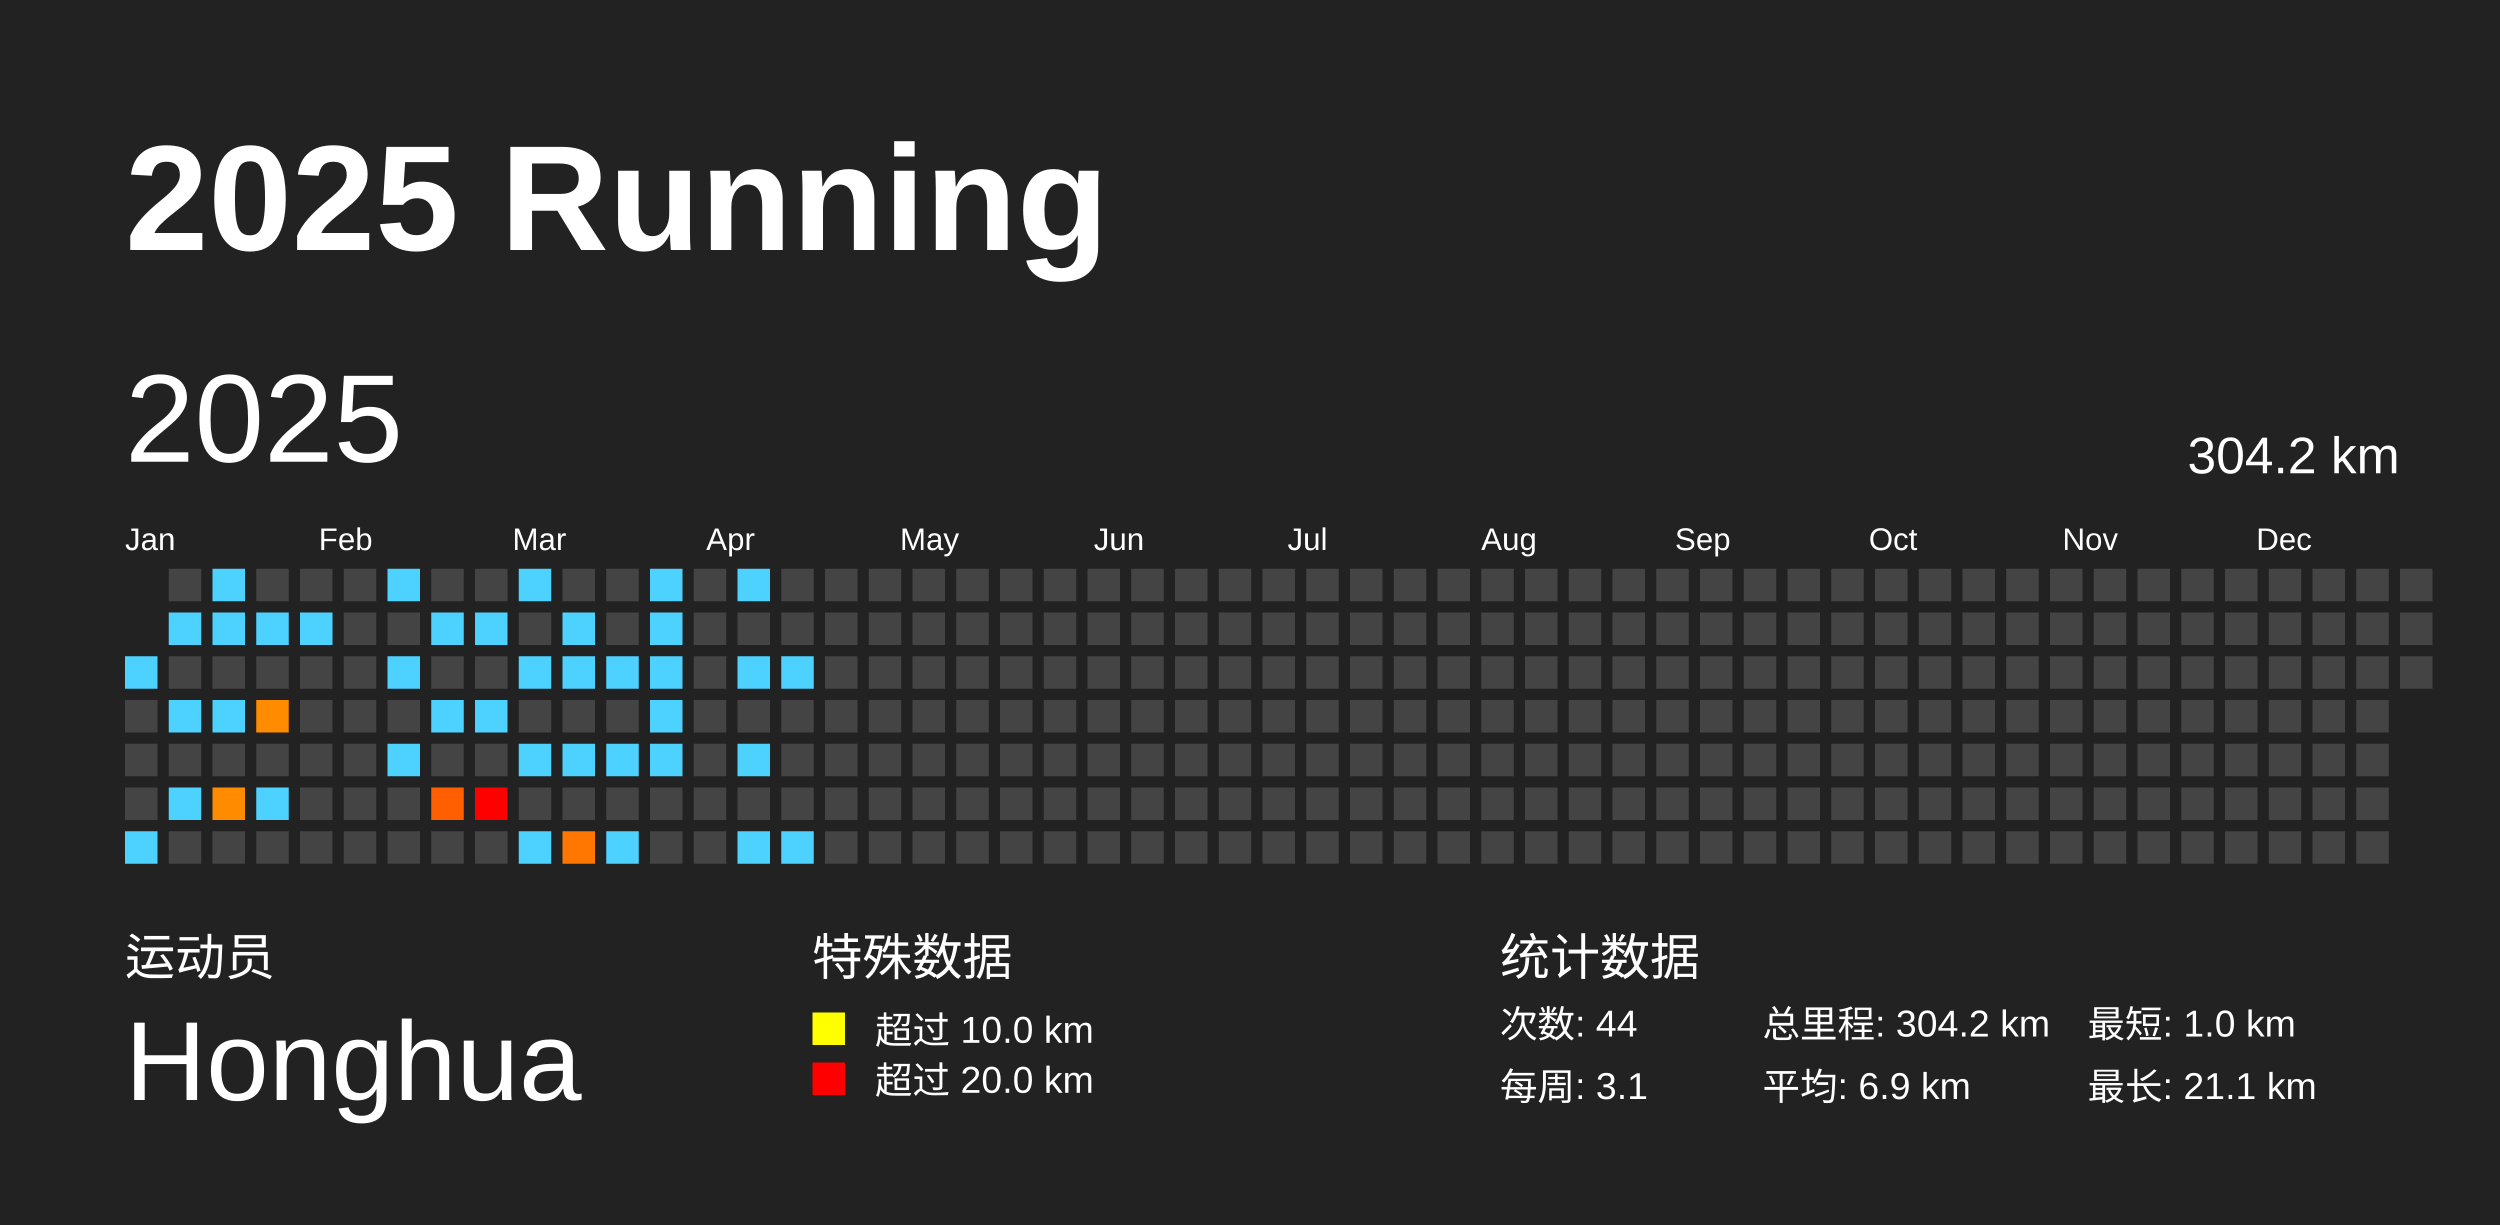
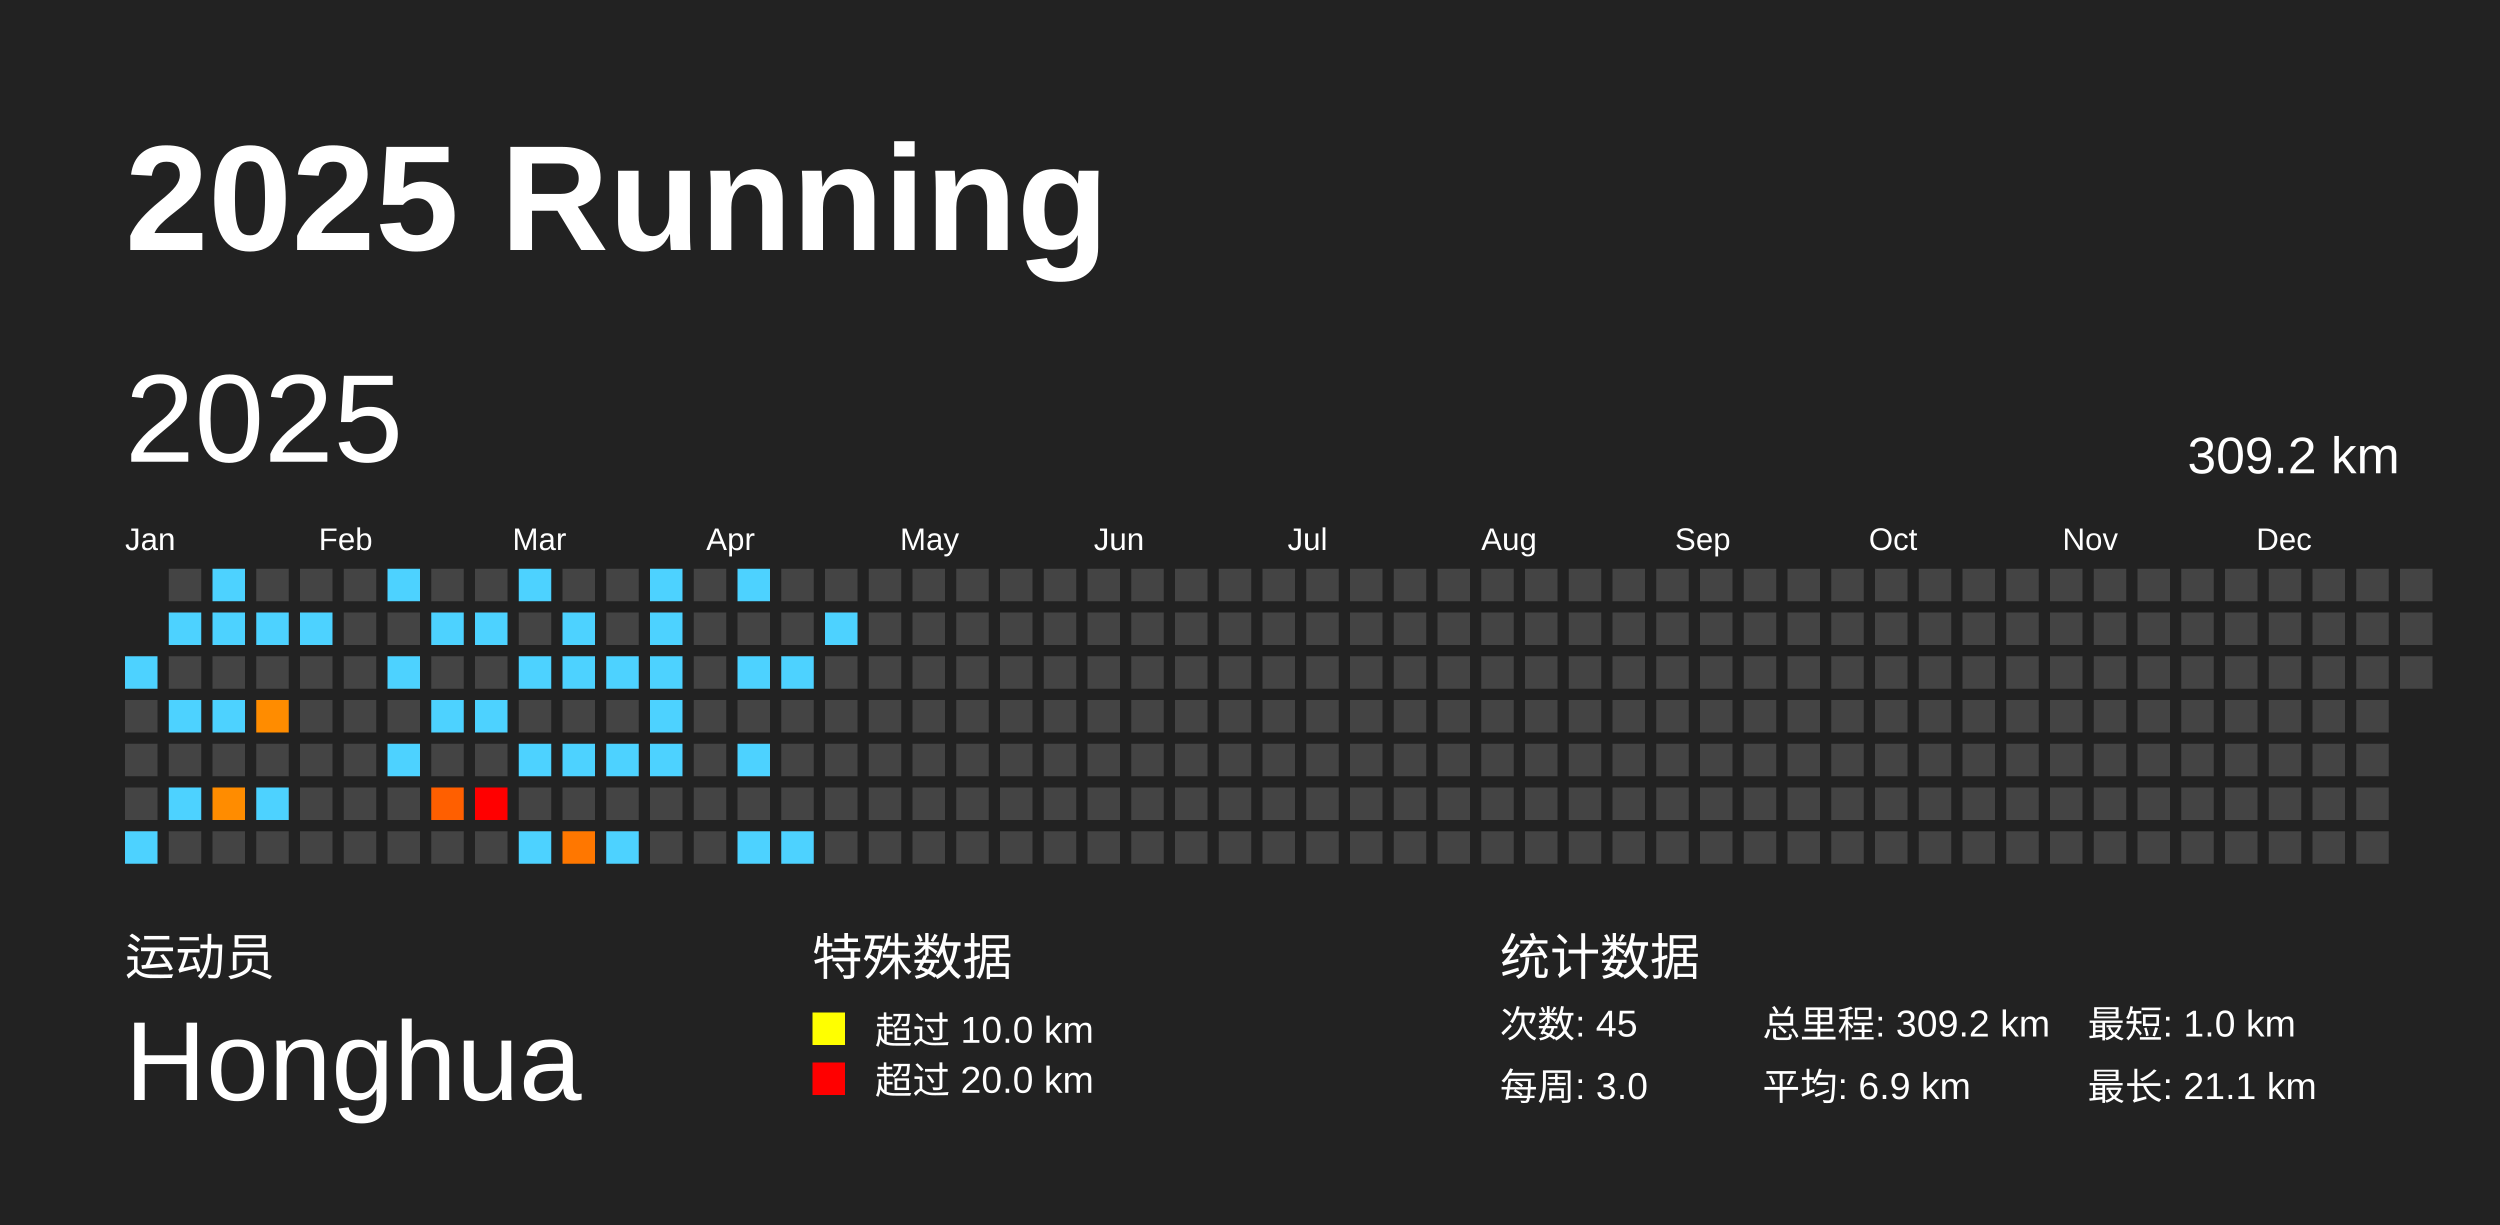
<svg xmlns="http://www.w3.org/2000/svg" baseProfile="full" height="98mm" version="1.1" viewBox="0,0,200,98" width="200mm">
  <defs />
  <rect fill="#222222" height="98" width="200" x="0" y="0" />
  <text fill="#FFFFFF" style="font-size:12px; font-family:Arial; font-weight:bold;" x="10" y="20">2025 Running</text>
  <text fill="#FFFFFF" style="font-size:4px; font-family:Arial" x="10" y="78">运动员</text>
  <text fill="#FFFFFF" style="font-size:9px; font-family:Arial" x="10" y="88">Honghua</text>
  <text fill="#FFFFFF" style="font-size:4px; font-family:Arial" x="65" y="78">特殊数据</text>
  <rect fill="yellow" height="2.6" width="2.6" x="65" y="81" />
  <text fill="#FFFFFF" style="font-size:3px; font-family:Arial" x="70" y="83.5">超过 10.0 km</text>
  <rect fill="red" height="2.6" width="2.6" x="65" y="85" />
  <text fill="#FFFFFF" style="font-size:3px; font-family:Arial" x="70" y="87.5">超过 20.0 km</text>
  <text fill="#FFFFFF" style="font-size:4px; font-family:Arial" x="120" y="78">统计数据</text>
-   <text fill="#FFFFFF" style="font-size:3px; font-family:Arial" x="120" y="83">次数: 44</text>
-   <text fill="#FFFFFF" style="font-size:3px; font-family:Arial" x="120" y="88">每周: 3.1</text>
-   <text fill="#FFFFFF" style="font-size:3px; font-family:Arial" x="141" y="83">总里程: 304.2 km</text>
+   <text fill="#FFFFFF" style="font-size:3px; font-family:Arial" x="120" y="83">次数: 45</text>
+   <text fill="#FFFFFF" style="font-size:3px; font-family:Arial" x="120" y="88">每周: 3.0</text>
+   <text fill="#FFFFFF" style="font-size:3px; font-family:Arial" x="141" y="83">总里程: 309.2 km</text>
  <text fill="#FFFFFF" style="font-size:3px; font-family:Arial" x="141" y="88">平均: 6.9 km</text>
  <text fill="#FFFFFF" style="font-size:3px; font-family:Arial" x="167" y="83">最短: 1.0 km</text>
  <text fill="#FFFFFF" style="font-size:3px; font-family:Arial" x="167" y="88">最长: 21.1 km</text>
  <text dominant-baseline="hanging" fill="#FFFFFF" style="font-size:10.0px; font-family:Arial;" x="10" y="30">2025</text>
-   <text dominant-baseline="hanging" fill="#FFFFFF" style="font-size:4.125px; font-family:Arial;" x="175" y="35">304.2 km</text>
+   <text dominant-baseline="hanging" fill="#FFFFFF" style="font-size:4.125px; font-family:Arial;" x="175" y="35">309.2 km</text>
  <text fill="#FFFFFF" style="font-size:2.5px; font-family:Arial" x="10.0" y="44">Jan</text>
  <text fill="#FFFFFF" style="font-size:2.5px; font-family:Arial" x="25.5" y="44">Feb</text>
  <text fill="#FFFFFF" style="font-size:2.5px; font-family:Arial" x="41.0" y="44">Mar</text>
  <text fill="#FFFFFF" style="font-size:2.5px; font-family:Arial" x="56.5" y="44">Apr</text>
  <text fill="#FFFFFF" style="font-size:2.5px; font-family:Arial" x="72.0" y="44">May</text>
  <text fill="#FFFFFF" style="font-size:2.5px; font-family:Arial" x="87.5" y="44">Jun</text>
  <text fill="#FFFFFF" style="font-size:2.5px; font-family:Arial" x="103.0" y="44">Jul</text>
  <text fill="#FFFFFF" style="font-size:2.5px; font-family:Arial" x="118.5" y="44">Aug</text>
  <text fill="#FFFFFF" style="font-size:2.5px; font-family:Arial" x="134.0" y="44">Sep</text>
  <text fill="#FFFFFF" style="font-size:2.5px; font-family:Arial" x="149.5" y="44">Oct</text>
  <text fill="#FFFFFF" style="font-size:2.5px; font-family:Arial" x="165.0" y="44">Nov</text>
  <text fill="#FFFFFF" style="font-size:2.5px; font-family:Arial" x="180.5" y="44">Dec</text>
  <rect fill="#4dd2ff" height="2.6" width="2.6" x="10.0" y="52.5" />
  <rect fill="#444444" height="2.6" width="2.6" x="10.0" y="56.0" />
  <rect fill="#444444" height="2.6" width="2.6" x="10.0" y="59.5" />
  <rect fill="#444444" height="2.6" width="2.6" x="10.0" y="63.0" />
  <rect fill="#4dd2ff" height="2.6" width="2.6" x="10.0" y="66.5" />
  <rect fill="#444444" height="2.6" width="2.6" x="13.5" y="45.5" />
  <rect fill="#4dd2ff" height="2.6" width="2.6" x="13.5" y="49.0" />
  <rect fill="#444444" height="2.6" width="2.6" x="13.5" y="52.5" />
  <rect fill="#4dd2ff" height="2.6" width="2.6" x="13.5" y="56.0" />
  <rect fill="#444444" height="2.6" width="2.6" x="13.5" y="59.5" />
  <rect fill="#4dd2ff" height="2.6" width="2.6" x="13.5" y="63.0" />
  <rect fill="#444444" height="2.6" width="2.6" x="13.5" y="66.5" />
  <rect fill="#4dd2ff" height="2.6" width="2.6" x="17.0" y="45.5" />
  <rect fill="#4dd2ff" height="2.6" width="2.6" x="17.0" y="49.0" />
  <rect fill="#444444" height="2.6" width="2.6" x="17.0" y="52.5" />
  <rect fill="#4dd2ff" height="2.6" width="2.6" x="17.0" y="56.0" />
  <rect fill="#444444" height="2.6" width="2.6" x="17.0" y="59.5" />
  <rect fill="#ff8c00" height="2.6" width="2.6" x="17.0" y="63.0" />
  <rect fill="#444444" height="2.6" width="2.6" x="17.0" y="66.5" />
  <rect fill="#444444" height="2.6" width="2.6" x="20.5" y="45.5" />
  <rect fill="#4dd2ff" height="2.6" width="2.6" x="20.5" y="49.0" />
  <rect fill="#444444" height="2.6" width="2.6" x="20.5" y="52.5" />
  <rect fill="#ff8c00" height="2.6" width="2.6" x="20.5" y="56.0" />
  <rect fill="#444444" height="2.6" width="2.6" x="20.5" y="59.5" />
  <rect fill="#4dd2ff" height="2.6" width="2.6" x="20.5" y="63.0" />
  <rect fill="#444444" height="2.6" width="2.6" x="20.5" y="66.5" />
  <rect fill="#444444" height="2.6" width="2.6" x="24.0" y="45.5" />
  <rect fill="#4dd2ff" height="2.6" width="2.6" x="24.0" y="49.0" />
  <rect fill="#444444" height="2.6" width="2.6" x="24.0" y="52.5" />
  <rect fill="#444444" height="2.6" width="2.6" x="24.0" y="56.0" />
  <rect fill="#444444" height="2.6" width="2.6" x="24.0" y="59.5" />
  <rect fill="#444444" height="2.6" width="2.6" x="24.0" y="63.0" />
  <rect fill="#444444" height="2.6" width="2.6" x="24.0" y="66.5" />
  <rect fill="#444444" height="2.6" width="2.6" x="27.5" y="45.5" />
  <rect fill="#444444" height="2.6" width="2.6" x="27.5" y="49.0" />
  <rect fill="#444444" height="2.6" width="2.6" x="27.5" y="52.5" />
  <rect fill="#444444" height="2.6" width="2.6" x="27.5" y="56.0" />
  <rect fill="#444444" height="2.6" width="2.6" x="27.5" y="59.5" />
  <rect fill="#444444" height="2.6" width="2.6" x="27.5" y="63.0" />
  <rect fill="#444444" height="2.6" width="2.6" x="27.5" y="66.5" />
  <rect fill="#4dd2ff" height="2.6" width="2.6" x="31.0" y="45.5" />
  <rect fill="#444444" height="2.6" width="2.6" x="31.0" y="49.0" />
  <rect fill="#4dd2ff" height="2.6" width="2.6" x="31.0" y="52.5" />
  <rect fill="#444444" height="2.6" width="2.6" x="31.0" y="56.0" />
  <rect fill="#4dd2ff" height="2.6" width="2.6" x="31.0" y="59.5" />
  <rect fill="#444444" height="2.6" width="2.6" x="31.0" y="63.0" />
  <rect fill="#444444" height="2.6" width="2.6" x="31.0" y="66.5" />
  <rect fill="#444444" height="2.6" width="2.6" x="34.5" y="45.5" />
  <rect fill="#4dd2ff" height="2.6" width="2.6" x="34.5" y="49.0" />
  <rect fill="#444444" height="2.6" width="2.6" x="34.5" y="52.5" />
  <rect fill="#4dd2ff" height="2.6" width="2.6" x="34.5" y="56.0" />
  <rect fill="#444444" height="2.6" width="2.6" x="34.5" y="59.5" />
  <rect fill="#ff5f00" height="2.6" width="2.6" x="34.5" y="63.0" />
  <rect fill="#444444" height="2.6" width="2.6" x="34.5" y="66.5" />
  <rect fill="#444444" height="2.6" width="2.6" x="38.0" y="45.5" />
  <rect fill="#4dd2ff" height="2.6" width="2.6" x="38.0" y="49.0" />
  <rect fill="#444444" height="2.6" width="2.6" x="38.0" y="52.5" />
  <rect fill="#4dd2ff" height="2.6" width="2.6" x="38.0" y="56.0" />
  <rect fill="#444444" height="2.6" width="2.6" x="38.0" y="59.5" />
  <rect fill="red" height="2.6" width="2.6" x="38.0" y="63.0" />
  <rect fill="#444444" height="2.6" width="2.6" x="38.0" y="66.5" />
  <rect fill="#4dd2ff" height="2.6" width="2.6" x="41.5" y="45.5" />
  <rect fill="#444444" height="2.6" width="2.6" x="41.5" y="49.0" />
  <rect fill="#4dd2ff" height="2.6" width="2.6" x="41.5" y="52.5" />
  <rect fill="#444444" height="2.6" width="2.6" x="41.5" y="56.0" />
  <rect fill="#4dd2ff" height="2.6" width="2.6" x="41.5" y="59.5" />
  <rect fill="#444444" height="2.6" width="2.6" x="41.5" y="63.0" />
  <rect fill="#4dd2ff" height="2.6" width="2.6" x="41.5" y="66.5" />
  <rect fill="#444444" height="2.6" width="2.6" x="45.0" y="45.5" />
  <rect fill="#4dd2ff" height="2.6" width="2.6" x="45.0" y="49.0" />
  <rect fill="#4dd2ff" height="2.6" width="2.6" x="45.0" y="52.5" />
  <rect fill="#444444" height="2.6" width="2.6" x="45.0" y="56.0" />
  <rect fill="#4dd2ff" height="2.6" width="2.6" x="45.0" y="59.5" />
  <rect fill="#444444" height="2.6" width="2.6" x="45.0" y="63.0" />
  <rect fill="#ff7700" height="2.6" width="2.6" x="45.0" y="66.5" />
  <rect fill="#444444" height="2.6" width="2.6" x="48.5" y="45.5" />
  <rect fill="#444444" height="2.6" width="2.6" x="48.5" y="49.0" />
  <rect fill="#4dd2ff" height="2.6" width="2.6" x="48.5" y="52.5" />
  <rect fill="#444444" height="2.6" width="2.6" x="48.5" y="56.0" />
  <rect fill="#4dd2ff" height="2.6" width="2.6" x="48.5" y="59.5" />
  <rect fill="#444444" height="2.6" width="2.6" x="48.5" y="63.0" />
  <rect fill="#4dd2ff" height="2.6" width="2.6" x="48.5" y="66.5" />
  <rect fill="#4dd2ff" height="2.6" width="2.6" x="52.0" y="45.5" />
  <rect fill="#4dd2ff" height="2.6" width="2.6" x="52.0" y="49.0" />
  <rect fill="#4dd2ff" height="2.6" width="2.6" x="52.0" y="52.5" />
  <rect fill="#4dd2ff" height="2.6" width="2.6" x="52.0" y="56.0" />
  <rect fill="#4dd2ff" height="2.6" width="2.6" x="52.0" y="59.5" />
  <rect fill="#444444" height="2.6" width="2.6" x="52.0" y="63.0" />
  <rect fill="#444444" height="2.6" width="2.6" x="52.0" y="66.5" />
  <rect fill="#444444" height="2.6" width="2.6" x="55.5" y="45.5" />
  <rect fill="#444444" height="2.6" width="2.6" x="55.5" y="49.0" />
  <rect fill="#444444" height="2.6" width="2.6" x="55.5" y="52.5" />
  <rect fill="#444444" height="2.6" width="2.6" x="55.5" y="56.0" />
  <rect fill="#444444" height="2.6" width="2.6" x="55.5" y="59.5" />
  <rect fill="#444444" height="2.6" width="2.6" x="55.5" y="63.0" />
  <rect fill="#444444" height="2.6" width="2.6" x="55.5" y="66.5" />
  <rect fill="#4dd2ff" height="2.6" width="2.6" x="59.0" y="45.5" />
  <rect fill="#444444" height="2.6" width="2.6" x="59.0" y="49.0" />
  <rect fill="#4dd2ff" height="2.6" width="2.6" x="59.0" y="52.5" />
  <rect fill="#444444" height="2.6" width="2.6" x="59.0" y="56.0" />
  <rect fill="#4dd2ff" height="2.6" width="2.6" x="59.0" y="59.5" />
  <rect fill="#444444" height="2.6" width="2.6" x="59.0" y="63.0" />
  <rect fill="#4dd2ff" height="2.6" width="2.6" x="59.0" y="66.5" />
  <rect fill="#444444" height="2.6" width="2.6" x="62.5" y="45.5" />
  <rect fill="#444444" height="2.6" width="2.6" x="62.5" y="49.0" />
  <rect fill="#4dd2ff" height="2.6" width="2.6" x="62.5" y="52.5" />
  <rect fill="#444444" height="2.6" width="2.6" x="62.5" y="56.0" />
  <rect fill="#444444" height="2.6" width="2.6" x="62.5" y="59.5" />
  <rect fill="#444444" height="2.6" width="2.6" x="62.5" y="63.0" />
  <rect fill="#4dd2ff" height="2.6" width="2.6" x="62.5" y="66.5" />
  <rect fill="#444444" height="2.6" width="2.6" x="66.0" y="45.5" />
-   <rect fill="#444444" height="2.6" width="2.6" x="66.0" y="49.0" />
+   <rect fill="#4dd2ff" height="2.6" width="2.6" x="66.0" y="49.0" />
  <rect fill="#444444" height="2.6" width="2.6" x="66.0" y="52.5" />
  <rect fill="#444444" height="2.6" width="2.6" x="66.0" y="56.0" />
  <rect fill="#444444" height="2.6" width="2.6" x="66.0" y="59.5" />
  <rect fill="#444444" height="2.6" width="2.6" x="66.0" y="63.0" />
  <rect fill="#444444" height="2.6" width="2.6" x="66.0" y="66.5" />
  <rect fill="#444444" height="2.6" width="2.6" x="69.5" y="45.5" />
  <rect fill="#444444" height="2.6" width="2.6" x="69.5" y="49.0" />
  <rect fill="#444444" height="2.6" width="2.6" x="69.5" y="52.5" />
  <rect fill="#444444" height="2.6" width="2.6" x="69.5" y="56.0" />
  <rect fill="#444444" height="2.6" width="2.6" x="69.5" y="59.5" />
  <rect fill="#444444" height="2.6" width="2.6" x="69.5" y="63.0" />
  <rect fill="#444444" height="2.6" width="2.6" x="69.5" y="66.5" />
  <rect fill="#444444" height="2.6" width="2.6" x="73.0" y="45.5" />
  <rect fill="#444444" height="2.6" width="2.6" x="73.0" y="49.0" />
  <rect fill="#444444" height="2.6" width="2.6" x="73.0" y="52.5" />
  <rect fill="#444444" height="2.6" width="2.6" x="73.0" y="56.0" />
  <rect fill="#444444" height="2.6" width="2.6" x="73.0" y="59.5" />
  <rect fill="#444444" height="2.6" width="2.6" x="73.0" y="63.0" />
  <rect fill="#444444" height="2.6" width="2.6" x="73.0" y="66.5" />
  <rect fill="#444444" height="2.6" width="2.6" x="76.5" y="45.5" />
  <rect fill="#444444" height="2.6" width="2.6" x="76.5" y="49.0" />
  <rect fill="#444444" height="2.6" width="2.6" x="76.5" y="52.5" />
  <rect fill="#444444" height="2.6" width="2.6" x="76.5" y="56.0" />
  <rect fill="#444444" height="2.6" width="2.6" x="76.5" y="59.5" />
  <rect fill="#444444" height="2.6" width="2.6" x="76.5" y="63.0" />
  <rect fill="#444444" height="2.6" width="2.6" x="76.5" y="66.5" />
  <rect fill="#444444" height="2.6" width="2.6" x="80.0" y="45.5" />
  <rect fill="#444444" height="2.6" width="2.6" x="80.0" y="49.0" />
  <rect fill="#444444" height="2.6" width="2.6" x="80.0" y="52.5" />
  <rect fill="#444444" height="2.6" width="2.6" x="80.0" y="56.0" />
  <rect fill="#444444" height="2.6" width="2.6" x="80.0" y="59.5" />
  <rect fill="#444444" height="2.6" width="2.6" x="80.0" y="63.0" />
  <rect fill="#444444" height="2.6" width="2.6" x="80.0" y="66.5" />
  <rect fill="#444444" height="2.6" width="2.6" x="83.5" y="45.5" />
  <rect fill="#444444" height="2.6" width="2.6" x="83.5" y="49.0" />
  <rect fill="#444444" height="2.6" width="2.6" x="83.5" y="52.5" />
  <rect fill="#444444" height="2.6" width="2.6" x="83.5" y="56.0" />
  <rect fill="#444444" height="2.6" width="2.6" x="83.5" y="59.5" />
  <rect fill="#444444" height="2.6" width="2.6" x="83.5" y="63.0" />
  <rect fill="#444444" height="2.6" width="2.6" x="83.5" y="66.5" />
  <rect fill="#444444" height="2.6" width="2.6" x="87.0" y="45.5" />
  <rect fill="#444444" height="2.6" width="2.6" x="87.0" y="49.0" />
  <rect fill="#444444" height="2.6" width="2.6" x="87.0" y="52.5" />
  <rect fill="#444444" height="2.6" width="2.6" x="87.0" y="56.0" />
  <rect fill="#444444" height="2.6" width="2.6" x="87.0" y="59.5" />
  <rect fill="#444444" height="2.6" width="2.6" x="87.0" y="63.0" />
  <rect fill="#444444" height="2.6" width="2.6" x="87.0" y="66.5" />
  <rect fill="#444444" height="2.6" width="2.6" x="90.5" y="45.5" />
  <rect fill="#444444" height="2.6" width="2.6" x="90.5" y="49.0" />
  <rect fill="#444444" height="2.6" width="2.6" x="90.5" y="52.5" />
  <rect fill="#444444" height="2.6" width="2.6" x="90.5" y="56.0" />
  <rect fill="#444444" height="2.6" width="2.6" x="90.5" y="59.5" />
  <rect fill="#444444" height="2.6" width="2.6" x="90.5" y="63.0" />
  <rect fill="#444444" height="2.6" width="2.6" x="90.5" y="66.5" />
  <rect fill="#444444" height="2.6" width="2.6" x="94.0" y="45.5" />
  <rect fill="#444444" height="2.6" width="2.6" x="94.0" y="49.0" />
  <rect fill="#444444" height="2.6" width="2.6" x="94.0" y="52.5" />
  <rect fill="#444444" height="2.6" width="2.6" x="94.0" y="56.0" />
  <rect fill="#444444" height="2.6" width="2.6" x="94.0" y="59.5" />
  <rect fill="#444444" height="2.6" width="2.6" x="94.0" y="63.0" />
  <rect fill="#444444" height="2.6" width="2.6" x="94.0" y="66.5" />
  <rect fill="#444444" height="2.6" width="2.6" x="97.5" y="45.5" />
  <rect fill="#444444" height="2.6" width="2.6" x="97.5" y="49.0" />
  <rect fill="#444444" height="2.6" width="2.6" x="97.5" y="52.5" />
  <rect fill="#444444" height="2.6" width="2.6" x="97.5" y="56.0" />
  <rect fill="#444444" height="2.6" width="2.6" x="97.5" y="59.5" />
  <rect fill="#444444" height="2.6" width="2.6" x="97.5" y="63.0" />
  <rect fill="#444444" height="2.6" width="2.6" x="97.5" y="66.5" />
  <rect fill="#444444" height="2.6" width="2.6" x="101.0" y="45.5" />
  <rect fill="#444444" height="2.6" width="2.6" x="101.0" y="49.0" />
  <rect fill="#444444" height="2.6" width="2.6" x="101.0" y="52.5" />
  <rect fill="#444444" height="2.6" width="2.6" x="101.0" y="56.0" />
  <rect fill="#444444" height="2.6" width="2.6" x="101.0" y="59.5" />
  <rect fill="#444444" height="2.6" width="2.6" x="101.0" y="63.0" />
  <rect fill="#444444" height="2.6" width="2.6" x="101.0" y="66.5" />
  <rect fill="#444444" height="2.6" width="2.6" x="104.5" y="45.5" />
  <rect fill="#444444" height="2.6" width="2.6" x="104.5" y="49.0" />
  <rect fill="#444444" height="2.6" width="2.6" x="104.5" y="52.5" />
  <rect fill="#444444" height="2.6" width="2.6" x="104.5" y="56.0" />
  <rect fill="#444444" height="2.6" width="2.6" x="104.5" y="59.5" />
  <rect fill="#444444" height="2.6" width="2.6" x="104.5" y="63.0" />
  <rect fill="#444444" height="2.6" width="2.6" x="104.5" y="66.5" />
  <rect fill="#444444" height="2.6" width="2.6" x="108.0" y="45.5" />
  <rect fill="#444444" height="2.6" width="2.6" x="108.0" y="49.0" />
  <rect fill="#444444" height="2.6" width="2.6" x="108.0" y="52.5" />
  <rect fill="#444444" height="2.6" width="2.6" x="108.0" y="56.0" />
  <rect fill="#444444" height="2.6" width="2.6" x="108.0" y="59.5" />
  <rect fill="#444444" height="2.6" width="2.6" x="108.0" y="63.0" />
  <rect fill="#444444" height="2.6" width="2.6" x="108.0" y="66.5" />
  <rect fill="#444444" height="2.6" width="2.6" x="111.5" y="45.5" />
  <rect fill="#444444" height="2.6" width="2.6" x="111.5" y="49.0" />
  <rect fill="#444444" height="2.6" width="2.6" x="111.5" y="52.5" />
  <rect fill="#444444" height="2.6" width="2.6" x="111.5" y="56.0" />
  <rect fill="#444444" height="2.6" width="2.6" x="111.5" y="59.5" />
  <rect fill="#444444" height="2.6" width="2.6" x="111.5" y="63.0" />
  <rect fill="#444444" height="2.6" width="2.6" x="111.5" y="66.5" />
  <rect fill="#444444" height="2.6" width="2.6" x="115.0" y="45.5" />
  <rect fill="#444444" height="2.6" width="2.6" x="115.0" y="49.0" />
  <rect fill="#444444" height="2.6" width="2.6" x="115.0" y="52.5" />
  <rect fill="#444444" height="2.6" width="2.6" x="115.0" y="56.0" />
  <rect fill="#444444" height="2.6" width="2.6" x="115.0" y="59.5" />
  <rect fill="#444444" height="2.6" width="2.6" x="115.0" y="63.0" />
  <rect fill="#444444" height="2.6" width="2.6" x="115.0" y="66.5" />
  <rect fill="#444444" height="2.6" width="2.6" x="118.5" y="45.5" />
  <rect fill="#444444" height="2.6" width="2.6" x="118.5" y="49.0" />
  <rect fill="#444444" height="2.6" width="2.6" x="118.5" y="52.5" />
  <rect fill="#444444" height="2.6" width="2.6" x="118.5" y="56.0" />
  <rect fill="#444444" height="2.6" width="2.6" x="118.5" y="59.5" />
  <rect fill="#444444" height="2.6" width="2.6" x="118.5" y="63.0" />
  <rect fill="#444444" height="2.6" width="2.6" x="118.5" y="66.5" />
  <rect fill="#444444" height="2.6" width="2.6" x="122.0" y="45.5" />
  <rect fill="#444444" height="2.6" width="2.6" x="122.0" y="49.0" />
  <rect fill="#444444" height="2.6" width="2.6" x="122.0" y="52.5" />
  <rect fill="#444444" height="2.6" width="2.6" x="122.0" y="56.0" />
  <rect fill="#444444" height="2.6" width="2.6" x="122.0" y="59.5" />
  <rect fill="#444444" height="2.6" width="2.6" x="122.0" y="63.0" />
  <rect fill="#444444" height="2.6" width="2.6" x="122.0" y="66.5" />
  <rect fill="#444444" height="2.6" width="2.6" x="125.5" y="45.5" />
  <rect fill="#444444" height="2.6" width="2.6" x="125.5" y="49.0" />
  <rect fill="#444444" height="2.6" width="2.6" x="125.5" y="52.5" />
  <rect fill="#444444" height="2.6" width="2.6" x="125.5" y="56.0" />
  <rect fill="#444444" height="2.6" width="2.6" x="125.5" y="59.5" />
  <rect fill="#444444" height="2.6" width="2.6" x="125.5" y="63.0" />
  <rect fill="#444444" height="2.6" width="2.6" x="125.5" y="66.5" />
  <rect fill="#444444" height="2.6" width="2.6" x="129.0" y="45.5" />
  <rect fill="#444444" height="2.6" width="2.6" x="129.0" y="49.0" />
  <rect fill="#444444" height="2.6" width="2.6" x="129.0" y="52.5" />
  <rect fill="#444444" height="2.6" width="2.6" x="129.0" y="56.0" />
  <rect fill="#444444" height="2.6" width="2.6" x="129.0" y="59.5" />
  <rect fill="#444444" height="2.6" width="2.6" x="129.0" y="63.0" />
  <rect fill="#444444" height="2.6" width="2.6" x="129.0" y="66.5" />
  <rect fill="#444444" height="2.6" width="2.6" x="132.5" y="45.5" />
  <rect fill="#444444" height="2.6" width="2.6" x="132.5" y="49.0" />
  <rect fill="#444444" height="2.6" width="2.6" x="132.5" y="52.5" />
  <rect fill="#444444" height="2.6" width="2.6" x="132.5" y="56.0" />
  <rect fill="#444444" height="2.6" width="2.6" x="132.5" y="59.5" />
  <rect fill="#444444" height="2.6" width="2.6" x="132.5" y="63.0" />
  <rect fill="#444444" height="2.6" width="2.6" x="132.5" y="66.5" />
  <rect fill="#444444" height="2.6" width="2.6" x="136.0" y="45.5" />
  <rect fill="#444444" height="2.6" width="2.6" x="136.0" y="49.0" />
  <rect fill="#444444" height="2.6" width="2.6" x="136.0" y="52.5" />
  <rect fill="#444444" height="2.6" width="2.6" x="136.0" y="56.0" />
  <rect fill="#444444" height="2.6" width="2.6" x="136.0" y="59.5" />
  <rect fill="#444444" height="2.6" width="2.6" x="136.0" y="63.0" />
  <rect fill="#444444" height="2.6" width="2.6" x="136.0" y="66.5" />
  <rect fill="#444444" height="2.6" width="2.6" x="139.5" y="45.5" />
  <rect fill="#444444" height="2.6" width="2.6" x="139.5" y="49.0" />
  <rect fill="#444444" height="2.6" width="2.6" x="139.5" y="52.5" />
  <rect fill="#444444" height="2.6" width="2.6" x="139.5" y="56.0" />
  <rect fill="#444444" height="2.6" width="2.6" x="139.5" y="59.5" />
  <rect fill="#444444" height="2.6" width="2.6" x="139.5" y="63.0" />
  <rect fill="#444444" height="2.6" width="2.6" x="139.5" y="66.5" />
  <rect fill="#444444" height="2.6" width="2.6" x="143.0" y="45.5" />
  <rect fill="#444444" height="2.6" width="2.6" x="143.0" y="49.0" />
  <rect fill="#444444" height="2.6" width="2.6" x="143.0" y="52.5" />
  <rect fill="#444444" height="2.6" width="2.6" x="143.0" y="56.0" />
  <rect fill="#444444" height="2.6" width="2.6" x="143.0" y="59.5" />
  <rect fill="#444444" height="2.6" width="2.6" x="143.0" y="63.0" />
  <rect fill="#444444" height="2.6" width="2.6" x="143.0" y="66.5" />
  <rect fill="#444444" height="2.6" width="2.6" x="146.5" y="45.5" />
  <rect fill="#444444" height="2.6" width="2.6" x="146.5" y="49.0" />
  <rect fill="#444444" height="2.6" width="2.6" x="146.5" y="52.5" />
  <rect fill="#444444" height="2.6" width="2.6" x="146.5" y="56.0" />
  <rect fill="#444444" height="2.6" width="2.6" x="146.5" y="59.5" />
  <rect fill="#444444" height="2.6" width="2.6" x="146.5" y="63.0" />
  <rect fill="#444444" height="2.6" width="2.6" x="146.5" y="66.5" />
  <rect fill="#444444" height="2.6" width="2.6" x="150.0" y="45.5" />
  <rect fill="#444444" height="2.6" width="2.6" x="150.0" y="49.0" />
  <rect fill="#444444" height="2.6" width="2.6" x="150.0" y="52.5" />
  <rect fill="#444444" height="2.6" width="2.6" x="150.0" y="56.0" />
  <rect fill="#444444" height="2.6" width="2.6" x="150.0" y="59.5" />
  <rect fill="#444444" height="2.6" width="2.6" x="150.0" y="63.0" />
  <rect fill="#444444" height="2.6" width="2.6" x="150.0" y="66.5" />
  <rect fill="#444444" height="2.6" width="2.6" x="153.5" y="45.5" />
  <rect fill="#444444" height="2.6" width="2.6" x="153.5" y="49.0" />
  <rect fill="#444444" height="2.6" width="2.6" x="153.5" y="52.5" />
  <rect fill="#444444" height="2.6" width="2.6" x="153.5" y="56.0" />
  <rect fill="#444444" height="2.6" width="2.6" x="153.5" y="59.5" />
  <rect fill="#444444" height="2.6" width="2.6" x="153.5" y="63.0" />
  <rect fill="#444444" height="2.6" width="2.6" x="153.5" y="66.5" />
  <rect fill="#444444" height="2.6" width="2.6" x="157.0" y="45.5" />
  <rect fill="#444444" height="2.6" width="2.6" x="157.0" y="49.0" />
  <rect fill="#444444" height="2.6" width="2.6" x="157.0" y="52.5" />
  <rect fill="#444444" height="2.6" width="2.6" x="157.0" y="56.0" />
  <rect fill="#444444" height="2.6" width="2.6" x="157.0" y="59.5" />
  <rect fill="#444444" height="2.6" width="2.6" x="157.0" y="63.0" />
  <rect fill="#444444" height="2.6" width="2.6" x="157.0" y="66.5" />
  <rect fill="#444444" height="2.6" width="2.6" x="160.5" y="45.5" />
  <rect fill="#444444" height="2.6" width="2.6" x="160.5" y="49.0" />
  <rect fill="#444444" height="2.6" width="2.6" x="160.5" y="52.5" />
  <rect fill="#444444" height="2.6" width="2.6" x="160.5" y="56.0" />
  <rect fill="#444444" height="2.6" width="2.6" x="160.5" y="59.5" />
  <rect fill="#444444" height="2.6" width="2.6" x="160.5" y="63.0" />
  <rect fill="#444444" height="2.6" width="2.6" x="160.5" y="66.5" />
  <rect fill="#444444" height="2.6" width="2.6" x="164.0" y="45.5" />
  <rect fill="#444444" height="2.6" width="2.6" x="164.0" y="49.0" />
  <rect fill="#444444" height="2.6" width="2.6" x="164.0" y="52.5" />
  <rect fill="#444444" height="2.6" width="2.6" x="164.0" y="56.0" />
  <rect fill="#444444" height="2.6" width="2.6" x="164.0" y="59.5" />
  <rect fill="#444444" height="2.6" width="2.6" x="164.0" y="63.0" />
  <rect fill="#444444" height="2.6" width="2.6" x="164.0" y="66.5" />
  <rect fill="#444444" height="2.6" width="2.6" x="167.5" y="45.5" />
  <rect fill="#444444" height="2.6" width="2.6" x="167.5" y="49.0" />
  <rect fill="#444444" height="2.6" width="2.6" x="167.5" y="52.5" />
  <rect fill="#444444" height="2.6" width="2.6" x="167.5" y="56.0" />
  <rect fill="#444444" height="2.6" width="2.6" x="167.5" y="59.5" />
  <rect fill="#444444" height="2.6" width="2.6" x="167.5" y="63.0" />
  <rect fill="#444444" height="2.6" width="2.6" x="167.5" y="66.5" />
  <rect fill="#444444" height="2.6" width="2.6" x="171.0" y="45.5" />
  <rect fill="#444444" height="2.6" width="2.6" x="171.0" y="49.0" />
  <rect fill="#444444" height="2.6" width="2.6" x="171.0" y="52.5" />
  <rect fill="#444444" height="2.6" width="2.6" x="171.0" y="56.0" />
  <rect fill="#444444" height="2.6" width="2.6" x="171.0" y="59.5" />
  <rect fill="#444444" height="2.6" width="2.6" x="171.0" y="63.0" />
  <rect fill="#444444" height="2.6" width="2.6" x="171.0" y="66.5" />
  <rect fill="#444444" height="2.6" width="2.6" x="174.5" y="45.5" />
  <rect fill="#444444" height="2.6" width="2.6" x="174.5" y="49.0" />
  <rect fill="#444444" height="2.6" width="2.6" x="174.5" y="52.5" />
  <rect fill="#444444" height="2.6" width="2.6" x="174.5" y="56.0" />
  <rect fill="#444444" height="2.6" width="2.6" x="174.5" y="59.5" />
  <rect fill="#444444" height="2.6" width="2.6" x="174.5" y="63.0" />
  <rect fill="#444444" height="2.6" width="2.6" x="174.5" y="66.5" />
  <rect fill="#444444" height="2.6" width="2.6" x="178.0" y="45.5" />
  <rect fill="#444444" height="2.6" width="2.6" x="178.0" y="49.0" />
  <rect fill="#444444" height="2.6" width="2.6" x="178.0" y="52.5" />
  <rect fill="#444444" height="2.6" width="2.6" x="178.0" y="56.0" />
  <rect fill="#444444" height="2.6" width="2.6" x="178.0" y="59.5" />
  <rect fill="#444444" height="2.6" width="2.6" x="178.0" y="63.0" />
  <rect fill="#444444" height="2.6" width="2.6" x="178.0" y="66.5" />
  <rect fill="#444444" height="2.6" width="2.6" x="181.5" y="45.5" />
  <rect fill="#444444" height="2.6" width="2.6" x="181.5" y="49.0" />
  <rect fill="#444444" height="2.6" width="2.6" x="181.5" y="52.5" />
  <rect fill="#444444" height="2.6" width="2.6" x="181.5" y="56.0" />
  <rect fill="#444444" height="2.6" width="2.6" x="181.5" y="59.5" />
  <rect fill="#444444" height="2.6" width="2.6" x="181.5" y="63.0" />
  <rect fill="#444444" height="2.6" width="2.6" x="181.5" y="66.5" />
  <rect fill="#444444" height="2.6" width="2.6" x="185.0" y="45.5" />
  <rect fill="#444444" height="2.6" width="2.6" x="185.0" y="49.0" />
  <rect fill="#444444" height="2.6" width="2.6" x="185.0" y="52.5" />
  <rect fill="#444444" height="2.6" width="2.6" x="185.0" y="56.0" />
  <rect fill="#444444" height="2.6" width="2.6" x="185.0" y="59.5" />
  <rect fill="#444444" height="2.6" width="2.6" x="185.0" y="63.0" />
  <rect fill="#444444" height="2.6" width="2.6" x="185.0" y="66.5" />
  <rect fill="#444444" height="2.6" width="2.6" x="188.5" y="45.5" />
  <rect fill="#444444" height="2.6" width="2.6" x="188.5" y="49.0" />
  <rect fill="#444444" height="2.6" width="2.6" x="188.5" y="52.5" />
  <rect fill="#444444" height="2.6" width="2.6" x="188.5" y="56.0" />
  <rect fill="#444444" height="2.6" width="2.6" x="188.5" y="59.5" />
  <rect fill="#444444" height="2.6" width="2.6" x="188.5" y="63.0" />
  <rect fill="#444444" height="2.6" width="2.6" x="188.5" y="66.5" />
  <rect fill="#444444" height="2.6" width="2.6" x="192.0" y="45.5" />
  <rect fill="#444444" height="2.6" width="2.6" x="192.0" y="49.0" />
  <rect fill="#444444" height="2.6" width="2.6" x="192.0" y="52.5" />
</svg>
